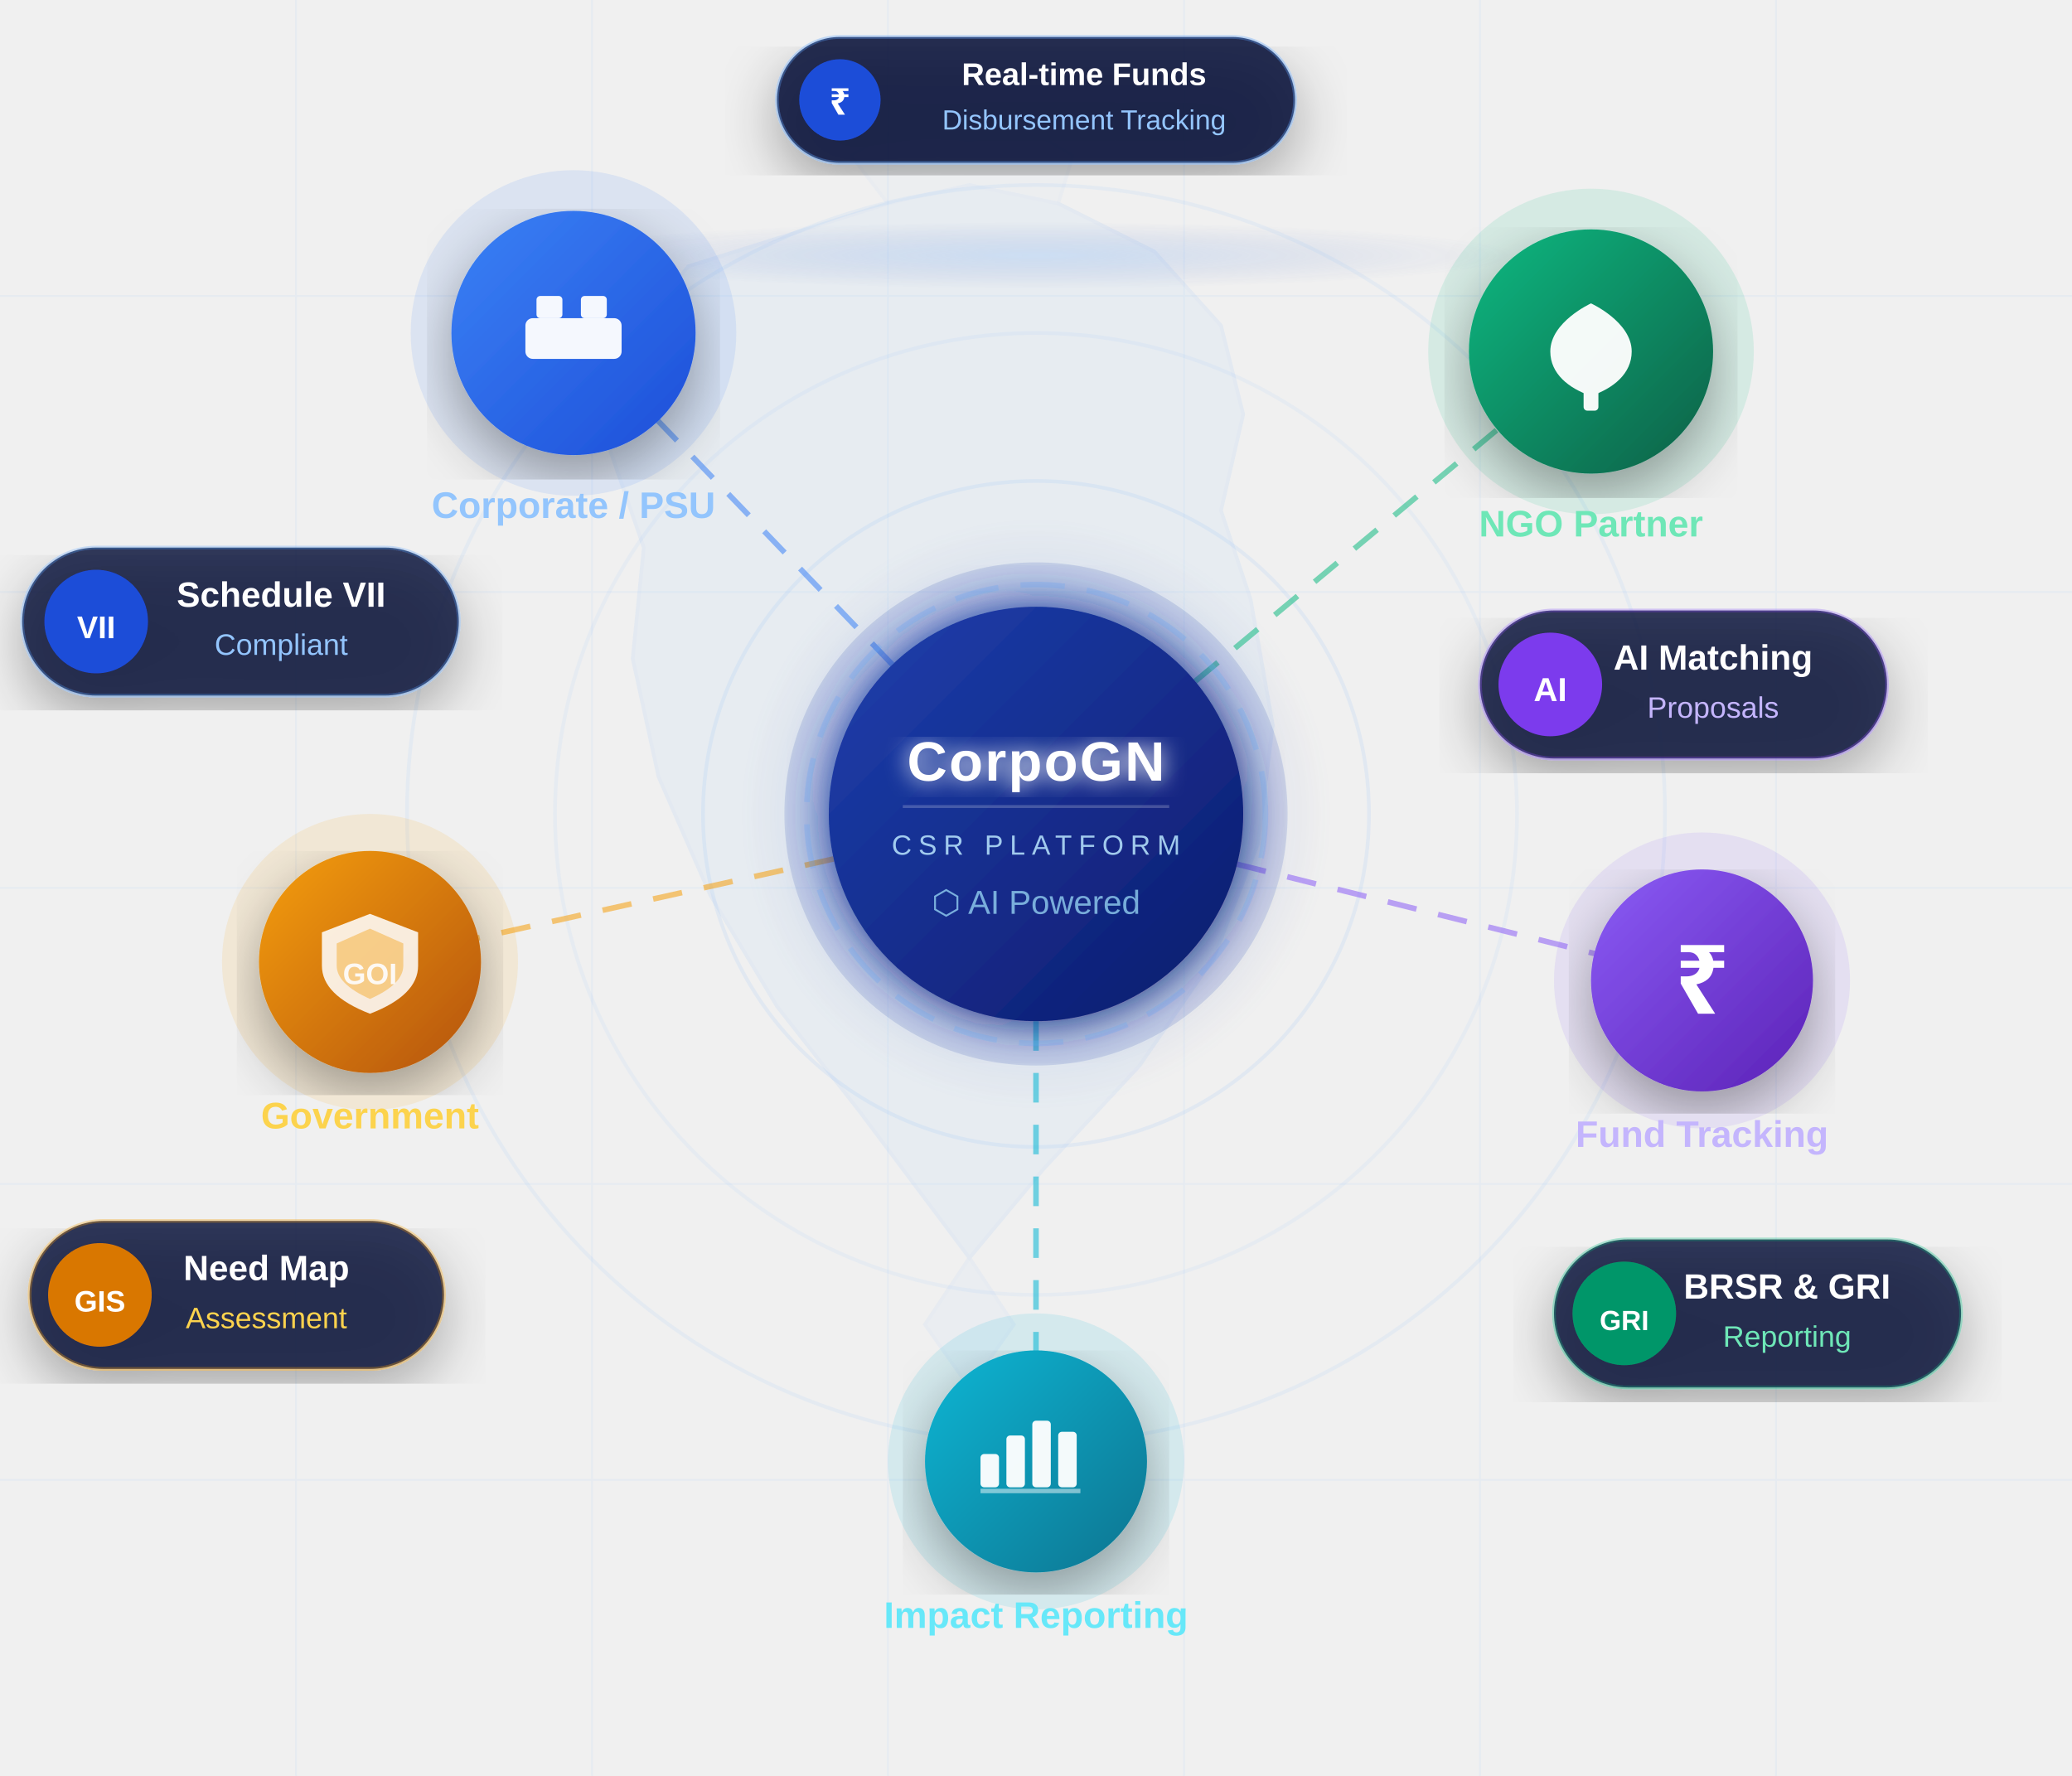
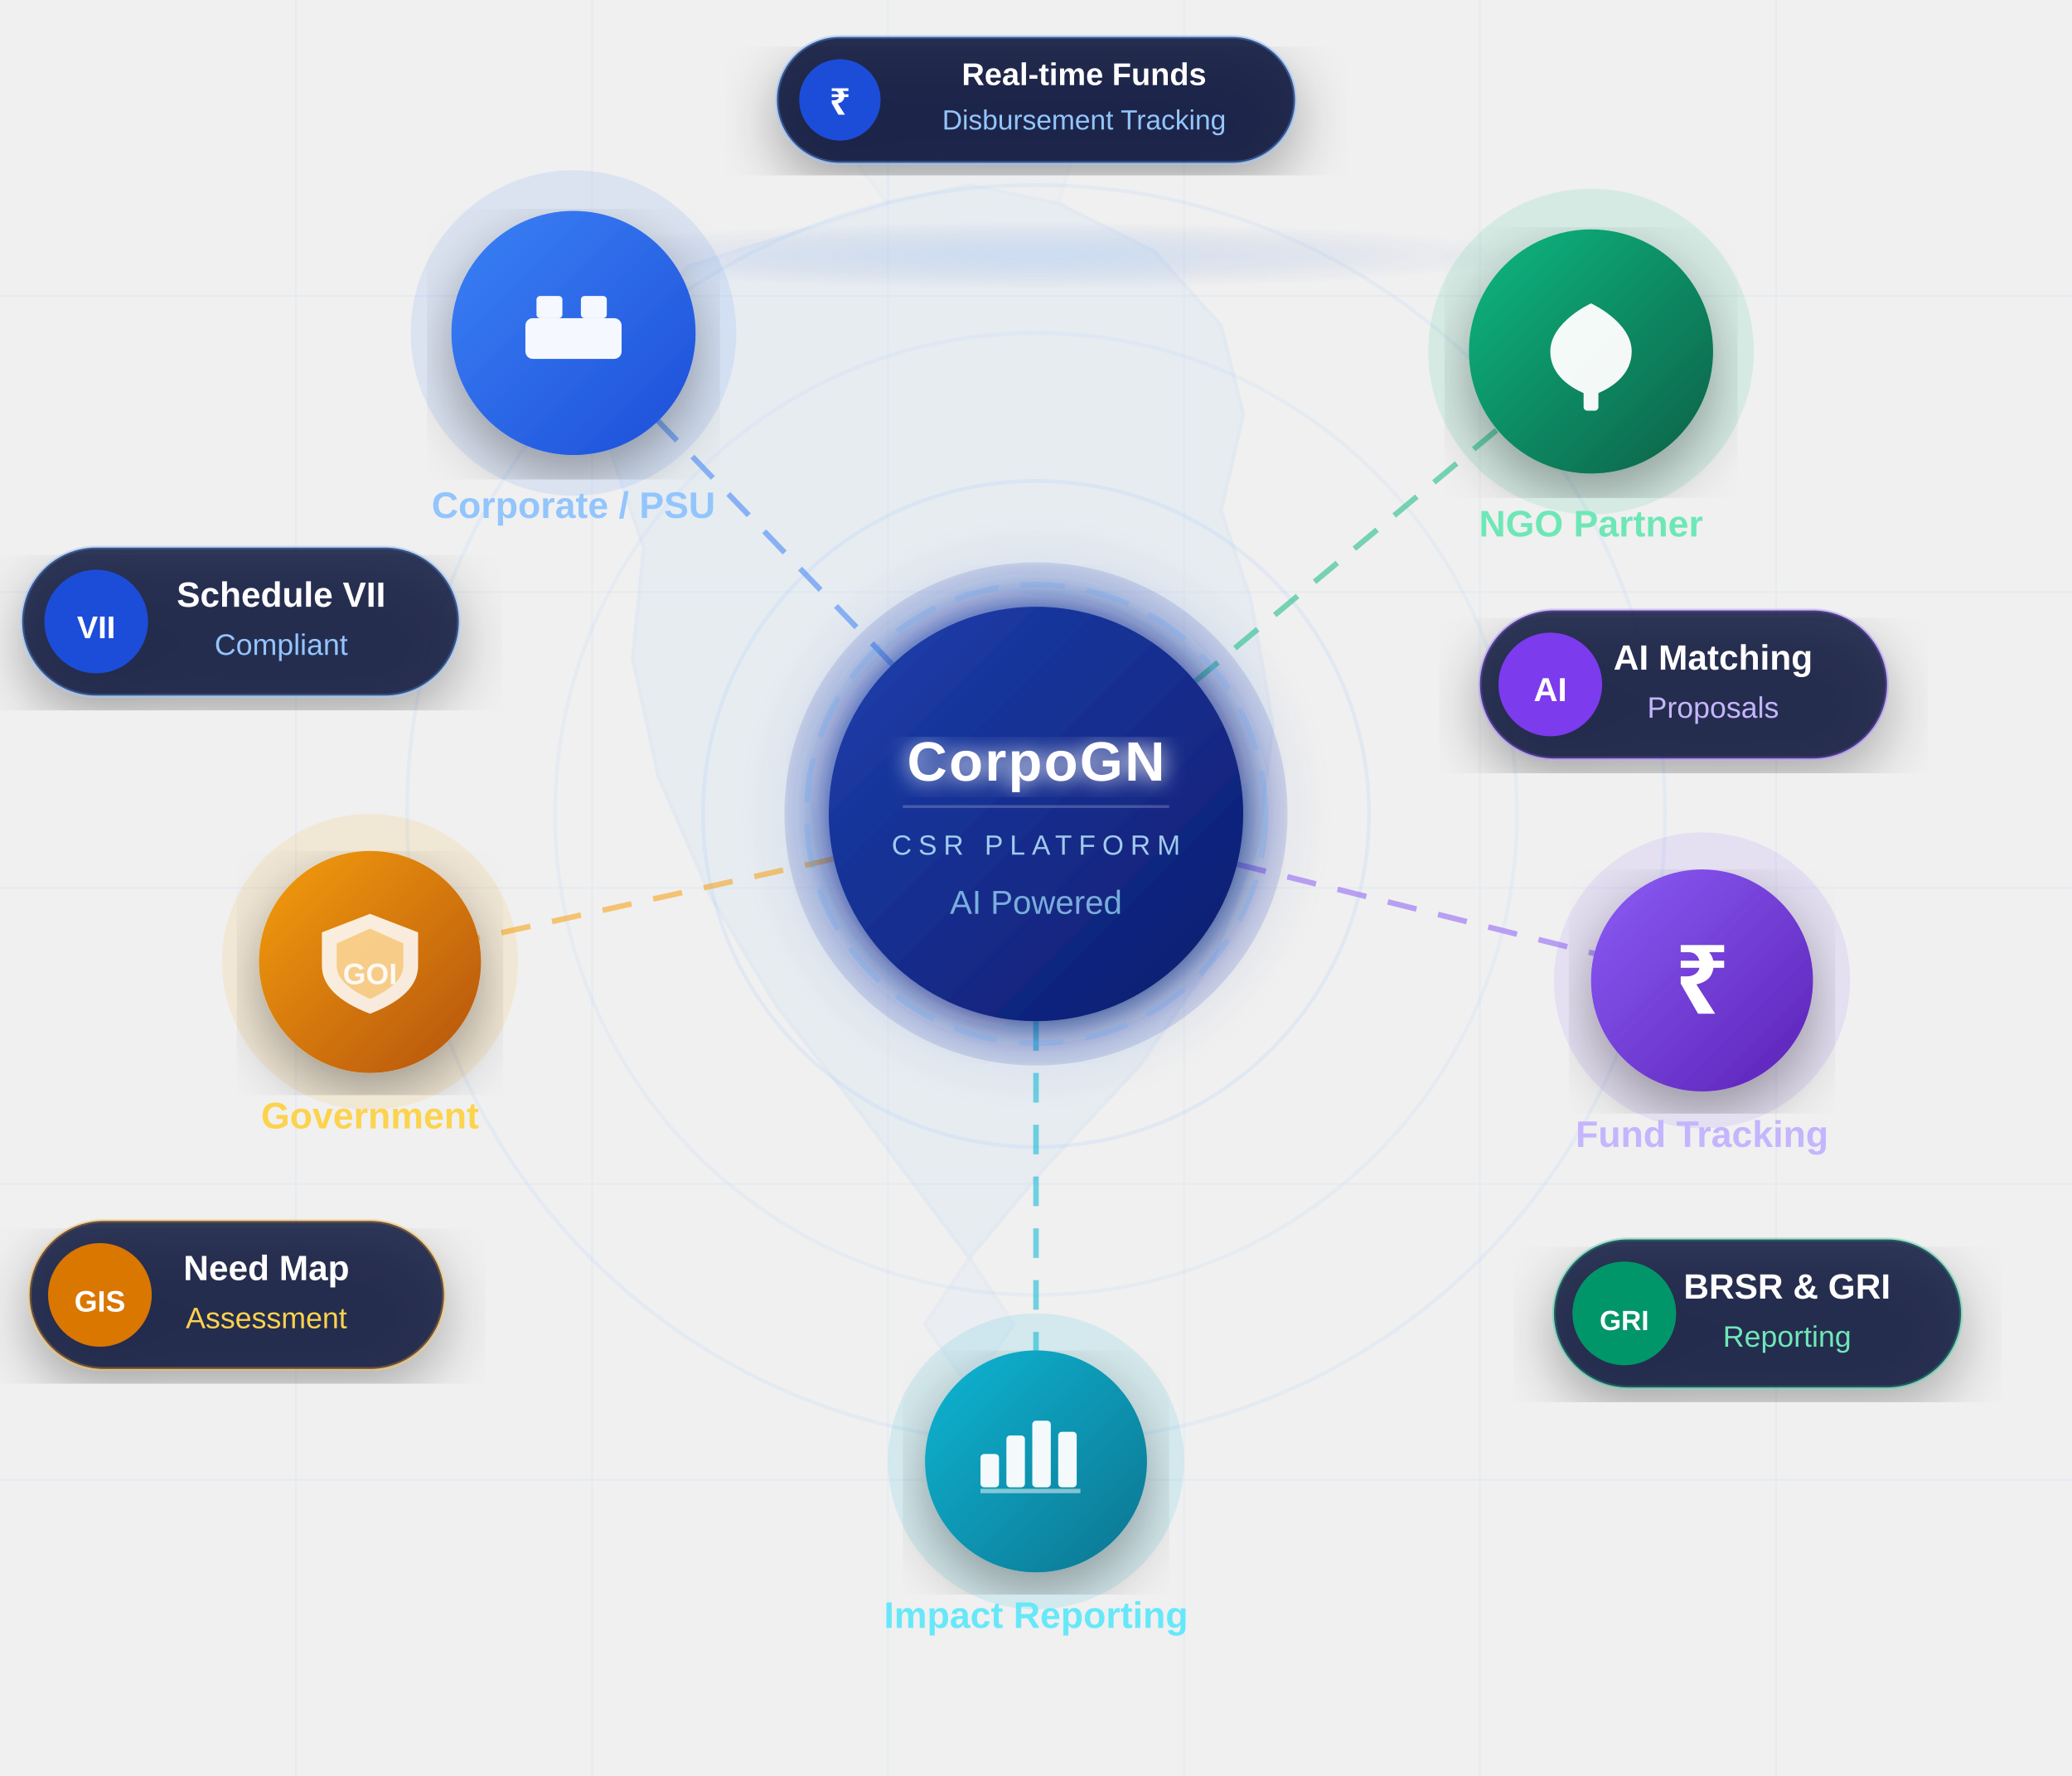
<svg xmlns="http://www.w3.org/2000/svg" viewBox="0 0 560 480" style="overflow:visible">
  <defs>
    <style>
      @keyframes pulse  { 0%,100%{opacity:.15} 50%{opacity:.04} }
      @keyframes glow   { 0%,100%{opacity:.7;r:6} 50%{opacity:1;r:9} }
      @keyframes flow   { to{stroke-dashoffset:-36} }
      @keyframes float  { 0%,100%{transform:translateY(0)} 50%{transform:translateY(-8px)} }
      @keyframes spin   { to{transform:rotate(360deg)} }
      @keyframes badge  { 0%,100%{opacity:.9;transform:scale(1)} 50%{opacity:1;transform:scale(1.04)} }
      @keyframes ping   { 0%{transform:scale(1);opacity:.8} 100%{transform:scale(2.2);opacity:0} }
      @keyframes scanline { 0%{transform:translateY(-100%);opacity:0} 30%{opacity:.6} 70%{opacity:.6} 100%{transform:translateY(400%);opacity:0} }

      .nd { animation:pulse 3.5s ease-in-out infinite; }
      .gn { animation:glow  2.8s ease-in-out infinite; }
      .gn2{ animation:glow  3.4s ease-in-out infinite .6s; }
      .gn3{ animation:glow  3s   ease-in-out infinite 1.1s; }
      .gn4{ animation:glow  2.6s ease-in-out infinite 0.4s; }
      .gn5{ animation:glow  3.2s ease-in-out infinite 0.9s; }
      .ln { stroke-dasharray:8 6; animation:flow 2.2s linear infinite; }
      .ln2{ stroke-dasharray:8 6; animation:flow 2.7s linear infinite; }
      .ln3{ stroke-dasharray:8 6; animation:flow 1.9s linear infinite; }
      .ln4{ stroke-dasharray:8 6; animation:flow 2.5s linear infinite; }
      .ln5{ stroke-dasharray:8 6; animation:flow 2s   linear infinite; }
      .bd { animation:badge 3s  ease-in-out infinite; }
      .bd2{ animation:badge 3.6s ease-in-out infinite .4s; }
      .bd3{ animation:badge 4s  ease-in-out infinite .8s; }
      .bd4{ animation:badge 3.3s ease-in-out infinite 1.1s; }
      .fl { animation:float 4s  ease-in-out infinite; }
      .fl2{ animation:float 4.5s ease-in-out infinite .7s; }
      .pg { animation:ping  2s  ease-out infinite; }
      .pg2{ animation:ping  2s  ease-out infinite .9s; }
      .scan{ animation:scanline 5s ease-in-out infinite; }
    </style>
    <linearGradient id="hubG" x1="0%" y1="0%" x2="100%" y2="100%">
      <stop offset="0%" stop-color="#1e40af" />
      <stop offset="100%" stop-color="#0c1a6b" />
    </linearGradient>
    <linearGradient id="gCorp" x1="0%" y1="0%" x2="100%" y2="100%">
      <stop offset="0%" stop-color="#3b82f6" />
      <stop offset="100%" stop-color="#1d4ed8" />
    </linearGradient>
    <linearGradient id="gNGO" x1="0%" y1="0%" x2="100%" y2="100%">
      <stop offset="0%" stop-color="#10b981" />
      <stop offset="100%" stop-color="#065f46" />
    </linearGradient>
    <linearGradient id="gGov" x1="0%" y1="0%" x2="100%" y2="100%">
      <stop offset="0%" stop-color="#f59e0b" />
      <stop offset="100%" stop-color="#b45309" />
    </linearGradient>
    <linearGradient id="gFin" x1="0%" y1="0%" x2="100%" y2="100%">
      <stop offset="0%" stop-color="#8b5cf6" />
      <stop offset="100%" stop-color="#5b21b6" />
    </linearGradient>
    <linearGradient id="gImp" x1="0%" y1="0%" x2="100%" y2="100%">
      <stop offset="0%" stop-color="#06b6d4" />
      <stop offset="100%" stop-color="#0e7490" />
    </linearGradient>
    <radialGradient id="aiGlow" cx="50%" cy="50%" r="50%">
      <stop offset="0%" stop-color="#60a5fa" stop-opacity=".5" />
      <stop offset="100%" stop-color="#1e40af" stop-opacity="0" />
    </radialGradient>
    <linearGradient id="cardG" x1="0%" y1="0%" x2="0%" y2="100%">
      <stop offset="0%" stop-color="#ffffff" stop-opacity=".1" />
      <stop offset="100%" stop-color="#ffffff" stop-opacity=".04" />
    </linearGradient>
    <filter id="sh">
      <feDropShadow dx="0" dy="6" stdDeviation="8" flood-color="#000" flood-opacity=".35" />
    </filter>
    <filter id="gf">
      <feGaussianBlur stdDeviation="6" result="b" />
      <feMerge>
        <feMergeNode in="b" />
        <feMergeNode in="SourceGraphic" />
      </feMerge>
    </filter>
    <filter id="gf2">
      <feGaussianBlur stdDeviation="3" result="b" />
      <feMerge>
        <feMergeNode in="b" />
        <feMergeNode in="SourceGraphic" />
      </feMerge>
    </filter>
    <clipPath id="scanClip">
      <rect x="148" y="60" width="264" height="360" />
    </clipPath>
  </defs>
  <g opacity=".07" stroke="#60a5fa" stroke-width=".5">
    <line x1="80" y1="0" x2="80" y2="480" />
    <line x1="160" y1="0" x2="160" y2="480" />
    <line x1="240" y1="0" x2="240" y2="480" />
    <line x1="320" y1="0" x2="320" y2="480" />
    <line x1="400" y1="0" x2="400" y2="480" />
    <line x1="480" y1="0" x2="480" y2="480" />
    <line x1="0" y1="80" x2="560" y2="80" />
    <line x1="0" y1="160" x2="560" y2="160" />
    <line x1="0" y1="240" x2="560" y2="240" />
    <line x1="0" y1="320" x2="560" y2="320" />
    <line x1="0" y1="400" x2="560" y2="400" />
  </g>
  <g opacity=".09" fill="#93c5fd" stroke="#60a5fa" stroke-width="1">
    <path d="M240,55 L262,50 L286,55 L312,68 L330,88 L336,112 L330,138              L338,162 L344,196 L340,228 L328,259 L308,288 L282,316              L262,340 L250,324 L232,300 L210,272 L192,242 L178,210              L171,178 L174,148 L165,122 L168,94 L186,72 Z" />
    <path d="M262,340 L274,358 L262,375 L250,358 Z" opacity=".7" />
    <path d="M240,55 L230,42 L242,35 L262,38 L278,35 L290,42 L286,55" opacity=".5" />
  </g>
  <g clip-path="url(#scanClip)">
    <rect class="scan" x="148" y="60" width="264" height="18" fill="url(#aiGlow)" opacity=".4" />
  </g>
  <circle cx="280" cy="220" r="170" fill="none" stroke="rgba(96,165,250,.08)" stroke-width="1" />
  <circle cx="280" cy="220" r="130" fill="none" stroke="rgba(96,165,250,.07)" stroke-width="1" />
  <circle cx="280" cy="220" r="90" fill="none" stroke="rgba(96,165,250,.1)" stroke-width="1" />
  <circle cx="280" cy="220" r="80" fill="url(#aiGlow)" opacity=".6" />
  <line x1="280" y1="220" x2="155" y2="90" stroke="#3b82f6" stroke-width="1.5" opacity=".55" class="ln" />
  <line x1="280" y1="220" x2="430" y2="95" stroke="#10b981" stroke-width="1.5" opacity=".55" class="ln2" />
  <line x1="280" y1="220" x2="100" y2="260" stroke="#f59e0b" stroke-width="1.5" opacity=".55" class="ln3" />
  <line x1="280" y1="220" x2="460" y2="265" stroke="#8b5cf6" stroke-width="1.5" opacity=".55" class="ln4" />
  <line x1="280" y1="220" x2="280" y2="395" stroke="#06b6d4" stroke-width="1.5" opacity=".55" class="ln5" />
  <circle class="pg" cx="155" cy="90" r="28" fill="none" stroke="#3b82f6" stroke-width="1.5" opacity=".5" />
  <circle class="pg2" cx="430" cy="95" r="28" fill="none" stroke="#10b981" stroke-width="1.5" opacity=".5" />
  <circle cx="155" cy="90" r="44" fill="rgba(59,130,246,.12)" class="nd" />
  <circle cx="155" cy="90" r="33" fill="url(#gCorp)" filter="url(#sh)" class="gn" />
  <g transform="translate(140,76)" fill="white" opacity=".95">
    <rect x="2" y="10" width="26" height="11" rx="2" />
    <rect x="5" y="4" width="7" height="6" rx="1" />
    <rect x="17" y="4" width="7" height="6" rx="1" />
    <rect x="4" y="12" width="4" height="5" />
    <rect x="13" y="12" width="4" height="5" />
    <rect x="22" y="12" width="4" height="5" />
  </g>
  <text x="155" y="140" text-anchor="middle" font-size="10" font-weight="700" fill="#93c5fd" font-family="Arial,sans-serif">Corporate / PSU</text>
  <circle cx="430" cy="95" r="44" fill="rgba(16,185,129,.12)" class="nd" />
  <circle cx="430" cy="95" r="33" fill="url(#gNGO)" filter="url(#sh)" class="gn2" />
  <g transform="translate(415,80)" fill="white" opacity=".95">
    <path d="M15,2 C15,2 4,7 4,15 C4,21 9,25 15,27 C21,25 26,21 26,15 C26,7 15,2 15,2Z" />
    <rect x="13" y="25" width="4" height="6" rx="1" />
  </g>
  <text x="430" y="145" text-anchor="middle" font-size="10" font-weight="700" fill="#6ee7b7" font-family="Arial,sans-serif">NGO Partner</text>
  <circle cx="100" cy="260" r="40" fill="rgba(245,158,11,.12)" class="nd" />
  <circle cx="100" cy="260" r="30" fill="url(#gGov)" filter="url(#sh)" class="gn3" />
  <g transform="translate(87,247)" fill="white" opacity=".95">
    <path d="M13,0 L26,5 L26,14 Q26,22 13,27 Q0,22 0,14 L0,5 Z" opacity=".9" />
    <path d="M13,4 L22,8 L22,14 Q22,19 13,23 Q4,19 4,14 L4,8 Z" fill="rgba(245,158,11,.4)" />
    <text x="13" y="19" text-anchor="middle" font-size="8" font-weight="800" fill="white" font-family="Arial,sans-serif">GOI</text>
  </g>
  <text x="100" y="305" text-anchor="middle" font-size="10" font-weight="700" fill="#fcd34d" font-family="Arial,sans-serif">Government</text>
  <circle cx="460" cy="265" r="40" fill="rgba(139,92,246,.12)" class="nd" />
  <circle cx="460" cy="265" r="30" fill="url(#gFin)" filter="url(#sh)" class="gn4" />
  <text x="460" y="274" text-anchor="middle" font-size="26" font-weight="700" fill="white" font-family="Arial,sans-serif">₹</text>
  <text x="460" y="310" text-anchor="middle" font-size="10" font-weight="700" fill="#c4b5fd" font-family="Arial,sans-serif">Fund Tracking</text>
  <circle cx="280" cy="395" r="40" fill="rgba(6,182,212,.12)" class="nd" />
  <circle cx="280" cy="395" r="30" fill="url(#gImp)" filter="url(#sh)" class="gn5" />
  <g transform="translate(265,381)" fill="white" opacity=".95">
    <rect x="0" y="12" width="5" height="9" rx="1" />
    <rect x="7" y="7" width="5" height="14" rx="1" />
    <rect x="14" y="3" width="5" height="18" rx="1" />
    <rect x="21" y="6" width="5" height="15" rx="1" />
    <line x1="0" y1="22" x2="27" y2="22" stroke="rgba(255,255,255,.5)" stroke-width="1.2" />
  </g>
  <text x="280" y="440" text-anchor="middle" font-size="10" font-weight="700" fill="#67e8f9" font-family="Arial,sans-serif">Impact Reporting</text>
  <circle cx="280" cy="220" r="68" fill="rgba(30,64,175,.15)" />
  <circle cx="280" cy="220" r="56" fill="url(#hubG)" filter="url(#gf)" />
  <circle cx="280" cy="220" r="62" fill="none" stroke="rgba(96,165,250,.25)" stroke-width="1.5" stroke-dasharray="12 6" style="animation:spin 18s linear infinite;transform-origin:280px 220px" />
  <text x="280" y="211" text-anchor="middle" font-size="15" font-weight="800" fill="white" font-family="Arial,sans-serif" letter-spacing=".5" filter="url(#gf2)">CorpoGN</text>
  <line x1="244" y1="218" x2="316" y2="218" stroke="rgba(255,255,255,.2)" stroke-width=".8" />
  <text x="280" y="231" text-anchor="middle" font-size="7.5" fill="rgba(186,230,255,.85)" font-family="Arial,sans-serif" letter-spacing="1.8">CSR PLATFORM</text>
-   <text x="280" y="247" text-anchor="middle" font-size="9" fill="rgba(163,230,255,.7)" font-family="Arial,sans-serif" style="animation:glow 2s ease-in-out infinite">⬡ AI Powered</text>
+   <text x="280" y="247" text-anchor="middle" font-size="9" fill="rgba(163,230,255,.7)" font-family="Arial,sans-serif" style="animation:glow 2s ease-in-out infinite">AI Powered</text>
  <g class="fl" filter="url(#sh)">
    <rect x="6" y="148" width="118" height="40" rx="20" fill="rgba(15,20,60,.85)" stroke="rgba(96,165,250,.3)" stroke-width="1" />
    <circle cx="26" cy="168" r="14" fill="#1d4ed8" />
    <text x="26" y="172.5" text-anchor="middle" font-size="8.5" fill="white" font-weight="800" font-family="Arial,sans-serif">VII</text>
    <text x="76" y="164" text-anchor="middle" font-size="9.5" font-weight="700" fill="white" font-family="Arial,sans-serif">Schedule VII</text>
    <text x="76" y="177" text-anchor="middle" font-size="8" fill="#93c5fd" font-family="Arial,sans-serif">Compliant</text>
  </g>
  <g class="fl2" filter="url(#sh)">
    <rect x="400" y="165" width="110" height="40" rx="20" fill="rgba(15,20,60,.85)" stroke="rgba(139,92,246,.3)" stroke-width="1" />
    <circle cx="419" cy="185" r="14" fill="#7c3aed" />
    <text x="419" y="189.5" text-anchor="middle" font-size="9" fill="white" font-weight="700" font-family="Arial,sans-serif">AI</text>
    <text x="463" y="181" text-anchor="middle" font-size="9.5" font-weight="700" fill="white" font-family="Arial,sans-serif">AI Matching</text>
    <text x="463" y="194" text-anchor="middle" font-size="8" fill="#c4b5fd" font-family="Arial,sans-serif">Proposals</text>
  </g>
  <g class="fl" filter="url(#sh)">
    <rect x="8" y="330" width="112" height="40" rx="20" fill="rgba(15,20,60,.85)" stroke="rgba(245,158,11,.3)" stroke-width="1" />
    <circle cx="27" cy="350" r="14" fill="#d97706" />
    <text x="27" y="354.5" text-anchor="middle" font-size="8" fill="white" font-weight="700" font-family="Arial,sans-serif">GIS</text>
    <text x="72" y="346" text-anchor="middle" font-size="9.5" font-weight="700" fill="white" font-family="Arial,sans-serif">Need Map</text>
    <text x="72" y="359" text-anchor="middle" font-size="8" fill="#fcd34d" font-family="Arial,sans-serif">Assessment</text>
  </g>
  <g class="fl2" filter="url(#sh)">
    <rect x="420" y="335" width="110" height="40" rx="20" fill="rgba(15,20,60,.85)" stroke="rgba(16,185,129,.3)" stroke-width="1" />
    <circle cx="439" cy="355" r="14" fill="#059669" />
    <text x="439" y="359.5" text-anchor="middle" font-size="7.5" fill="white" font-weight="700" font-family="Arial,sans-serif">GRI</text>
    <text x="483" y="351" text-anchor="middle" font-size="9.5" font-weight="700" fill="white" font-family="Arial,sans-serif">BRSR &amp; GRI</text>
    <text x="483" y="364" text-anchor="middle" font-size="8" fill="#6ee7b7" font-family="Arial,sans-serif">Reporting</text>
  </g>
  <g class="fl" filter="url(#sh)">
    <rect x="210" y="10" width="140" height="34" rx="17" fill="rgba(15,20,60,.9)" stroke="rgba(96,165,250,.35)" stroke-width="1" />
    <circle cx="227" cy="27" r="11" fill="#1d4ed8" />
    <text x="227" y="31" text-anchor="middle" font-size="10" fill="white" font-weight="800" font-family="Arial,sans-serif">₹</text>
    <text x="293" y="23" text-anchor="middle" font-size="8.5" font-weight="700" fill="white" font-family="Arial,sans-serif">Real-time Funds</text>
    <text x="293" y="35" text-anchor="middle" font-size="7.5" fill="#93c5fd" font-family="Arial,sans-serif">Disbursement Tracking</text>
  </g>
</svg>
